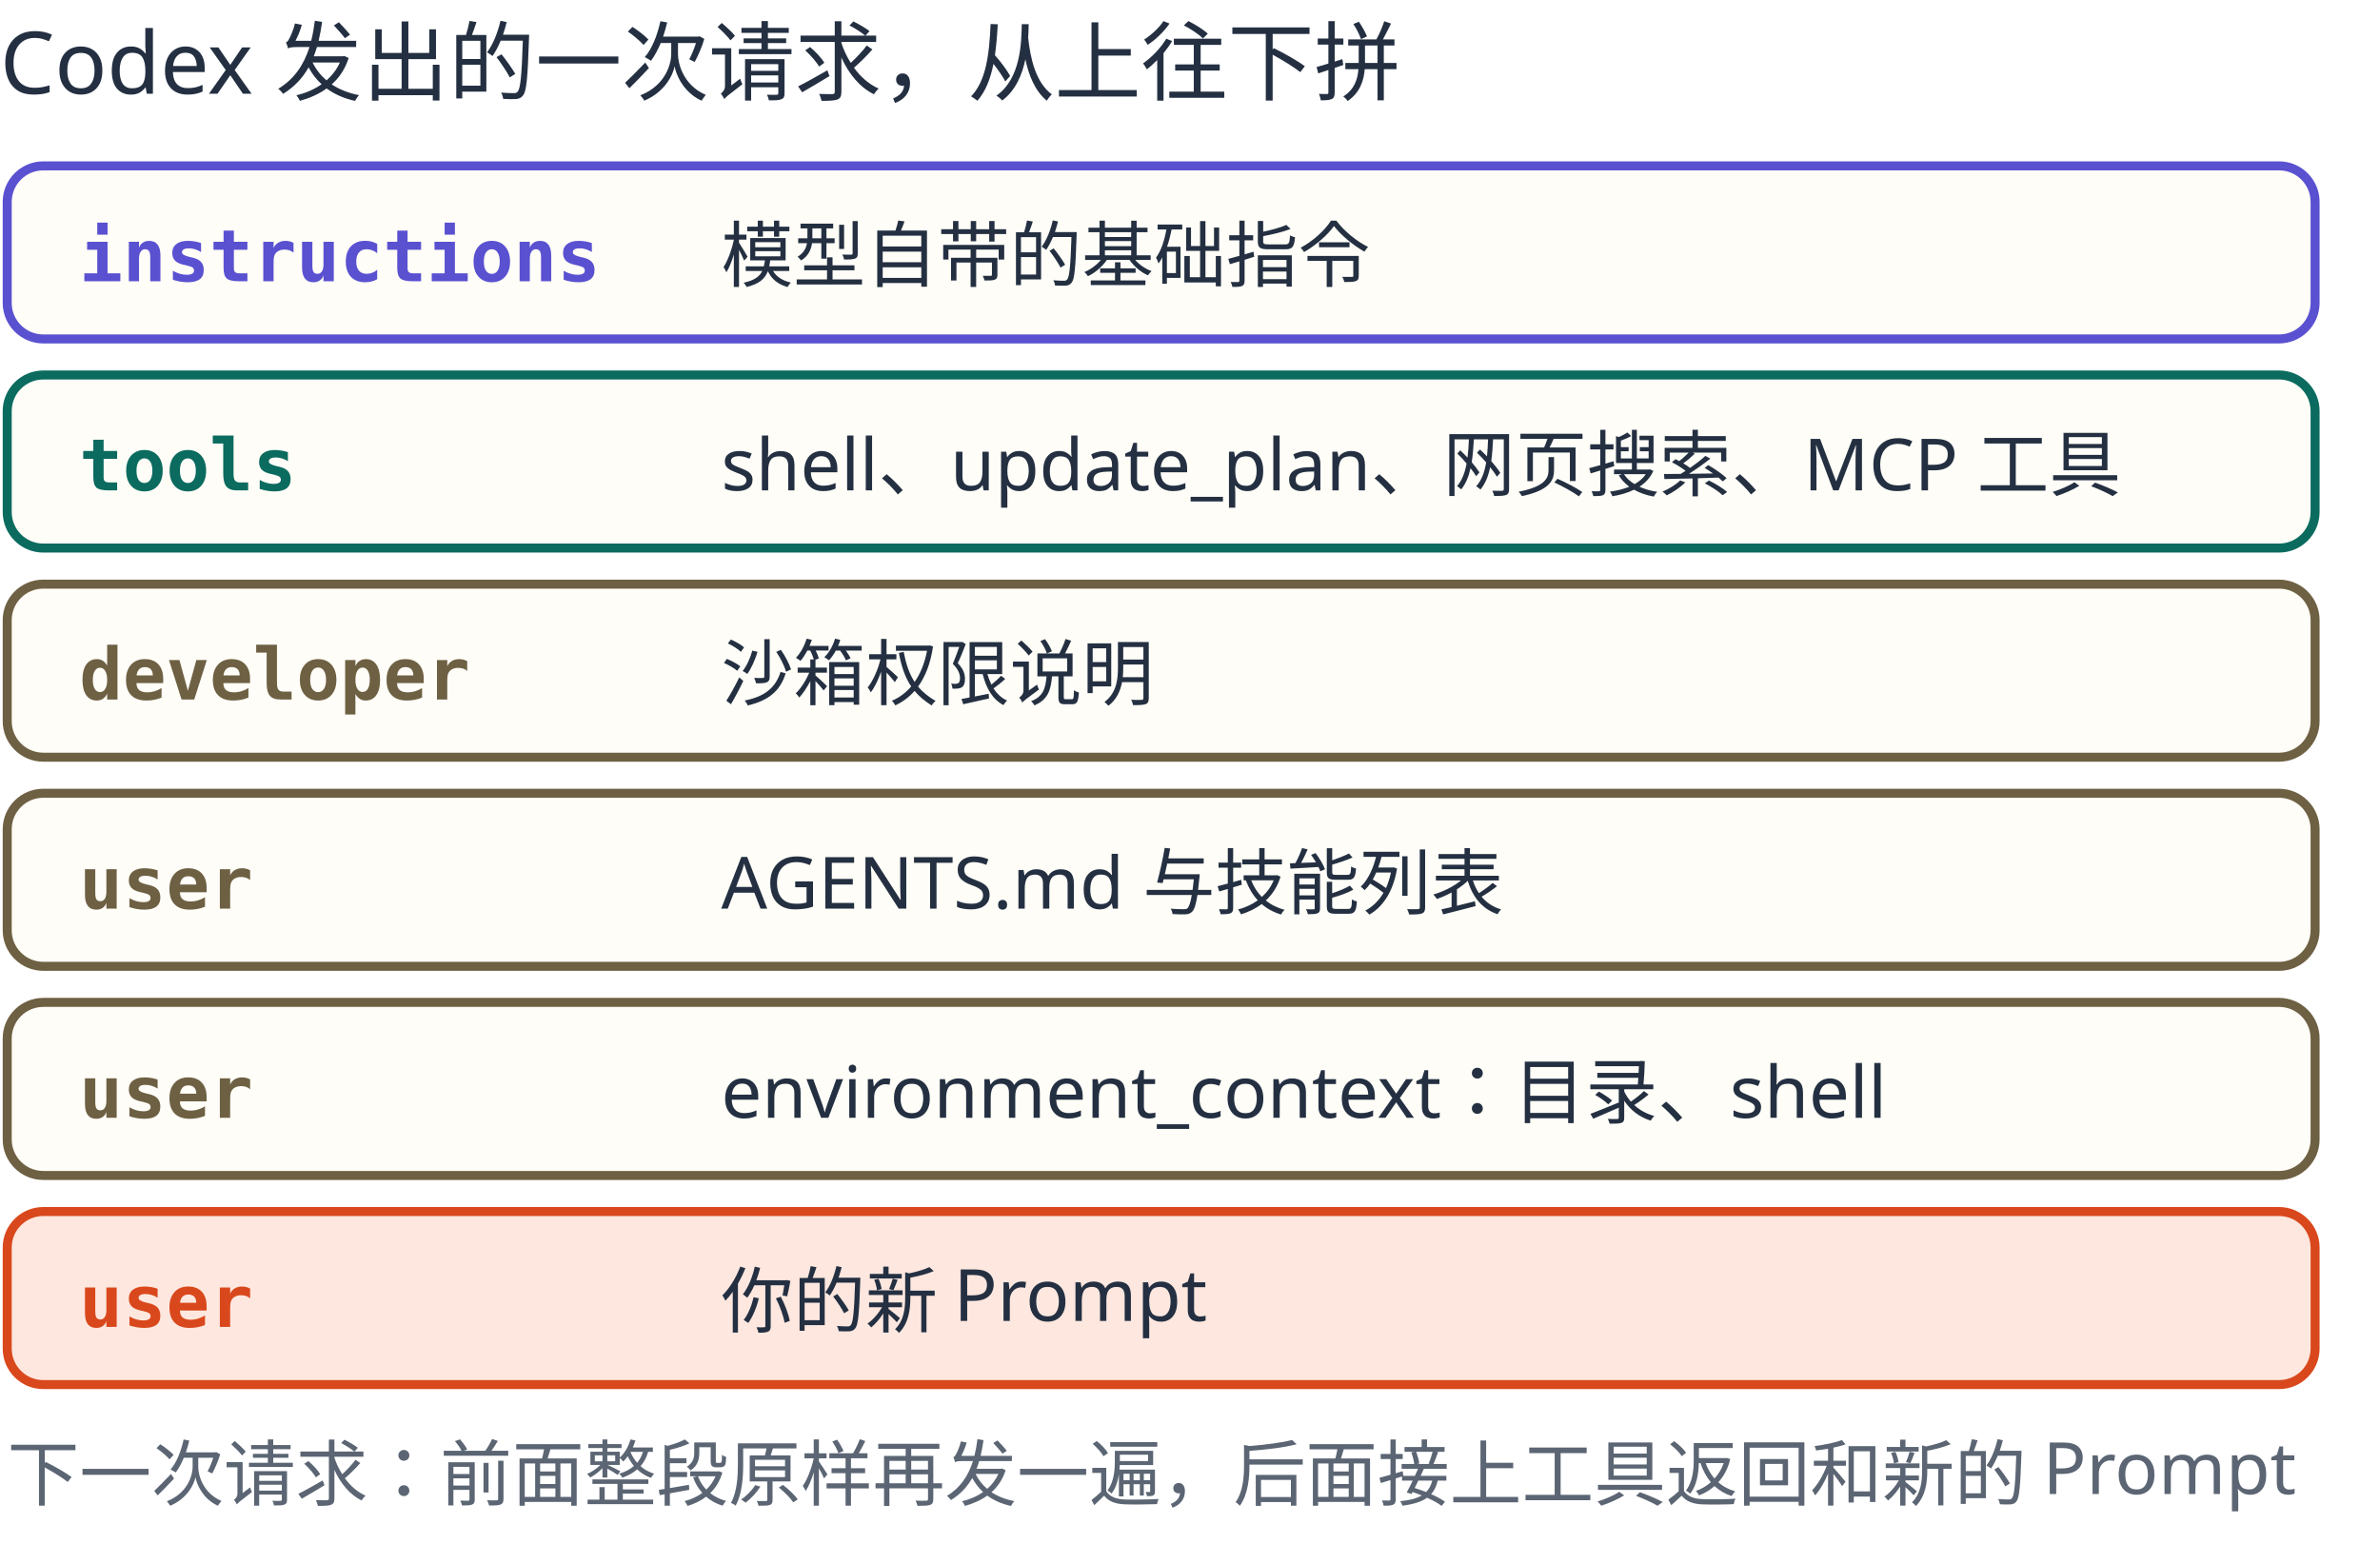
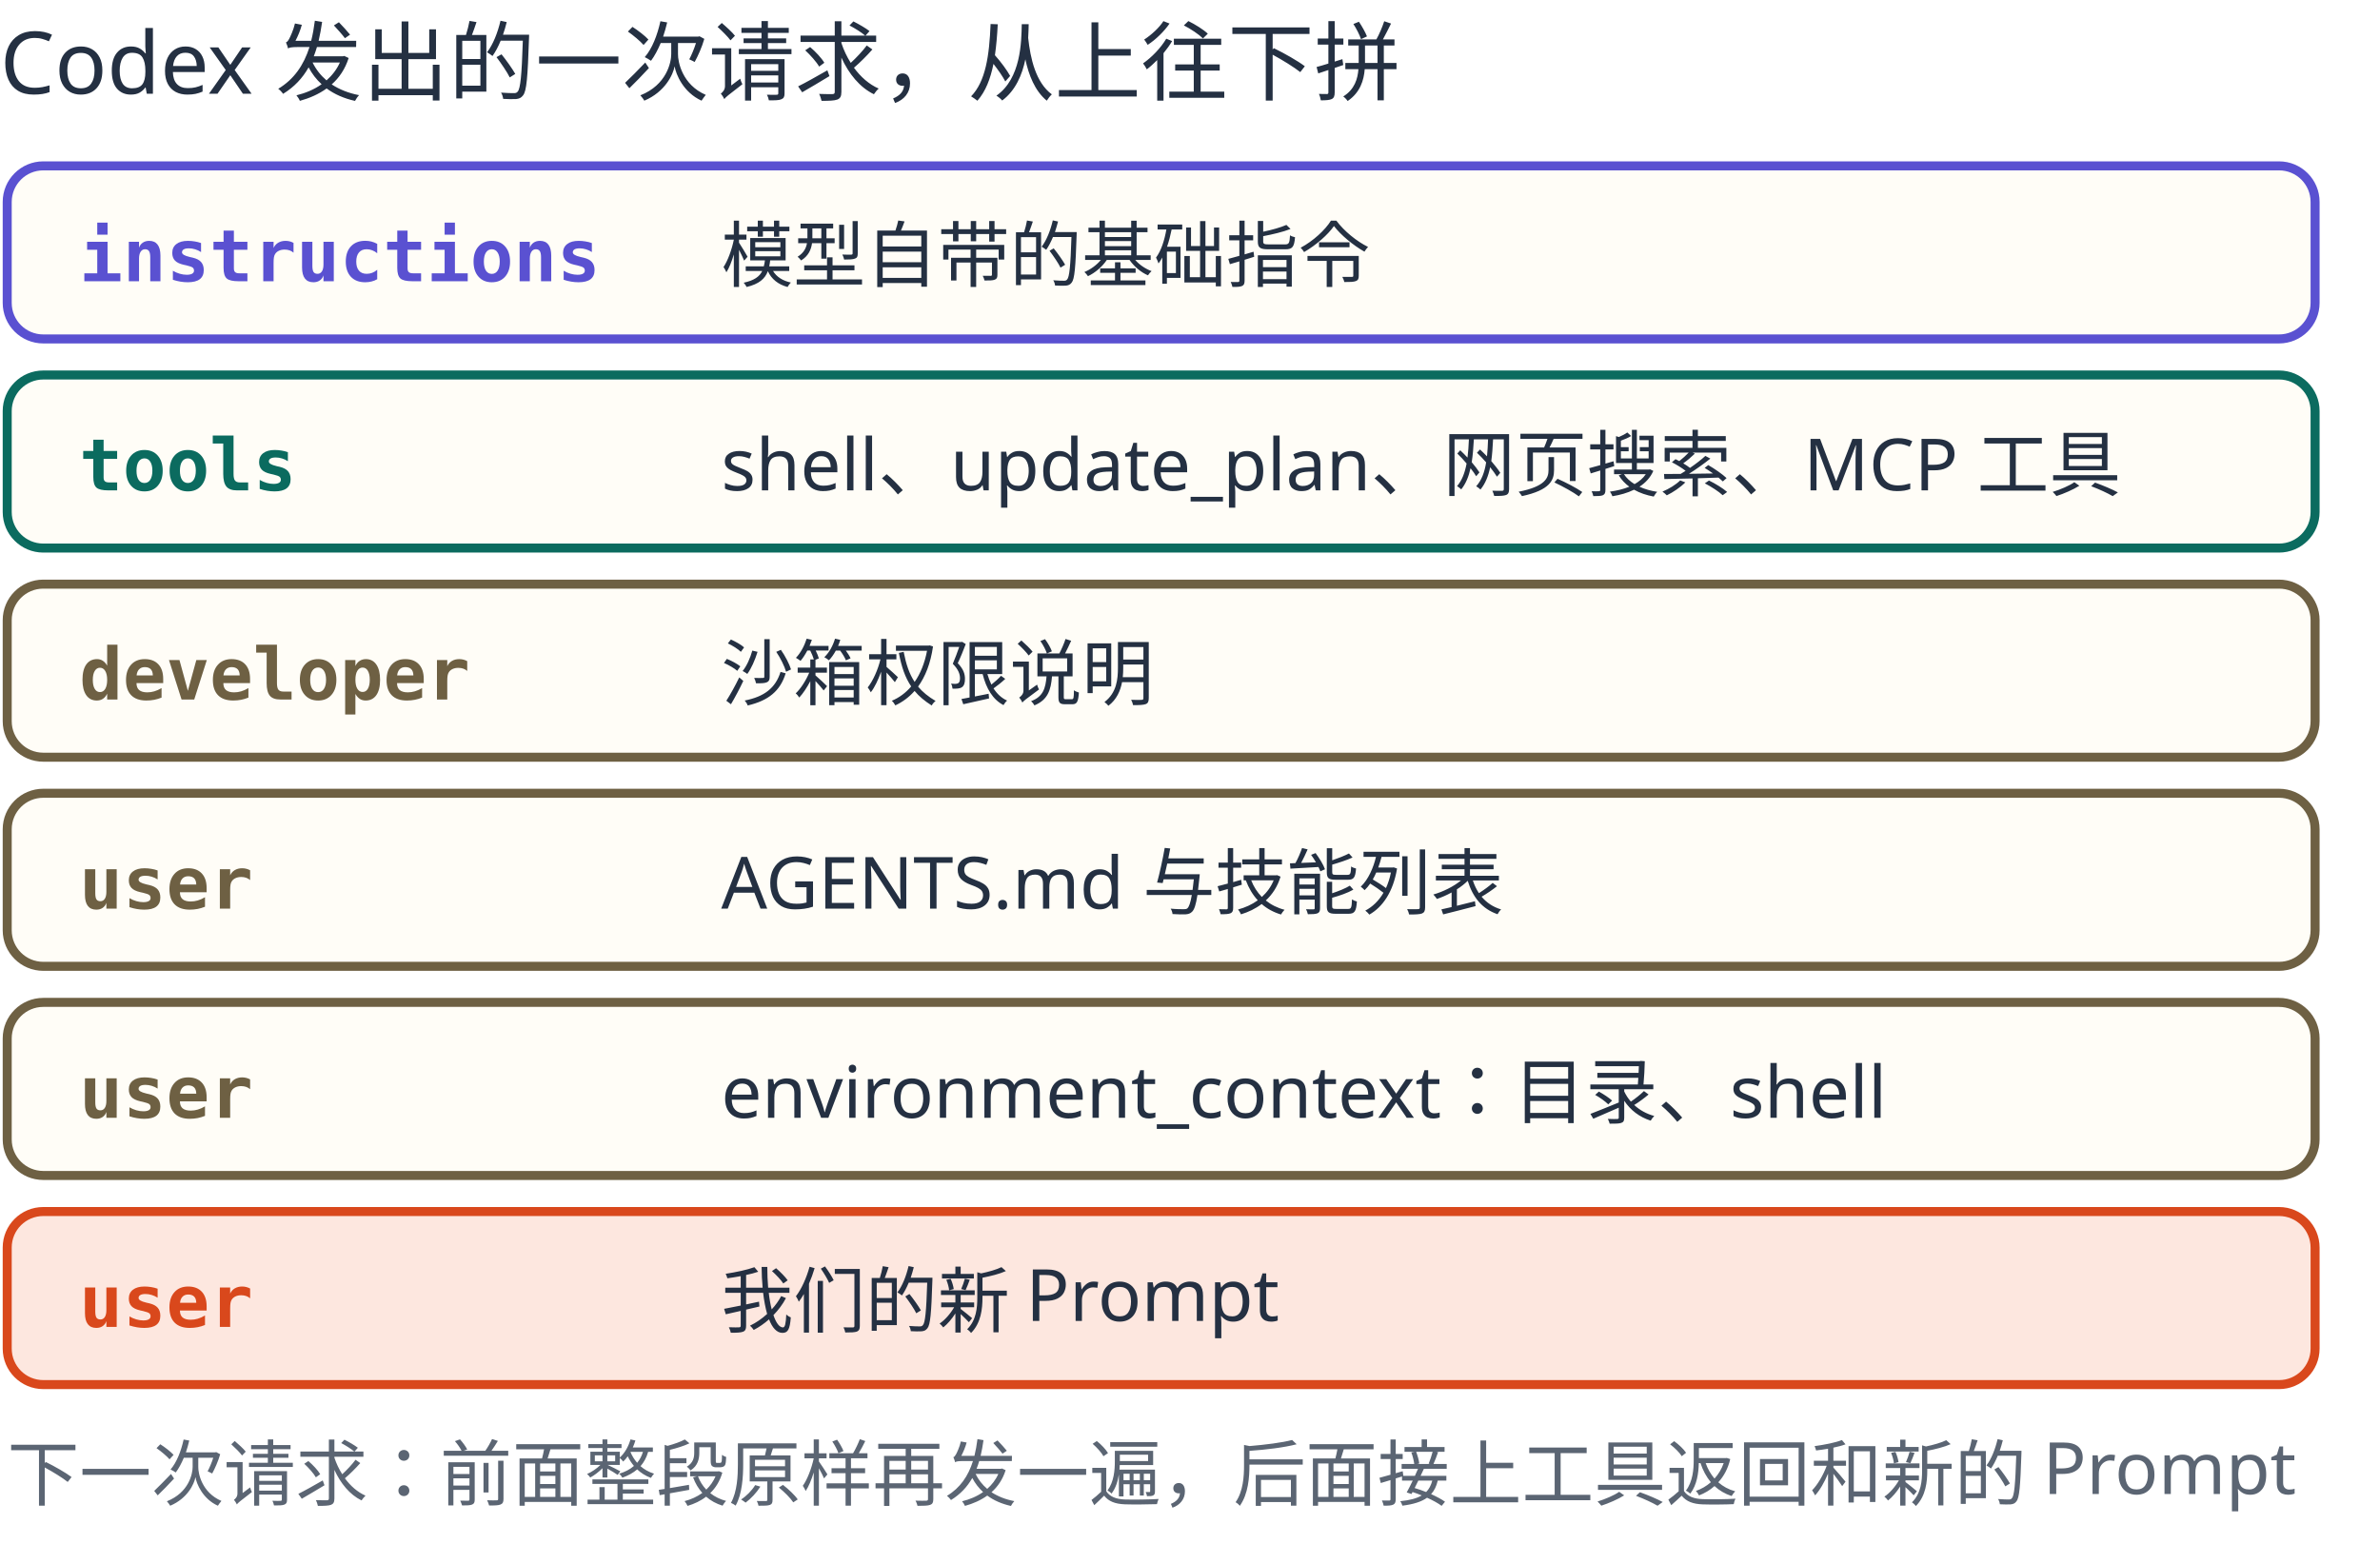
<svg xmlns="http://www.w3.org/2000/svg" class="lesson-diagram" viewBox="0 0 660 428" width="660" height="428">
  <defs>
    <marker id="rd-arrow-openai-codex-request" viewBox="0 0 10 10" refX="9" refY="5" markerWidth="8" markerHeight="8" orient="auto">
      <path d="M0 0L10 5L0 10z" fill="#5B6573" />
    </marker>
  </defs>
  <text x="0" y="26" style="font-family:'Course Title','Course Sans',sans-serif" font-size="24" font-weight="400" fill="#243042" text-anchor="start">Codex 发出的一次请求，从上往下拼</text>
  <rect x="2" y="46" width="640" height="48" rx="10" fill="#FFFDF7" stroke="#5A51D1" stroke-width="2.5" filter="url(#p-rough)" />
  <text x="22" y="78" style="font-family:'Course Mono',monospace" font-size="20" font-weight="700" fill="#5A51D1" text-anchor="start">instructions</text>
  <text x="200" y="78" style="font-family:'Course Sans',sans-serif" font-size="20" font-weight="400" fill="#243042" text-anchor="start">模型自带的基础指令</text>
  <rect x="2" y="104" width="640" height="48" rx="10" fill="#FFFDF7" stroke="#0B6B5F" stroke-width="2.5" filter="url(#p-rough)" />
  <text x="22" y="136" style="font-family:'Course Mono',monospace" font-size="20" font-weight="700" fill="#0B6B5F" text-anchor="start">tools</text>
  <text x="200" y="136" style="font-family:'Course Sans',sans-serif" font-size="20" font-weight="400" fill="#243042" text-anchor="start">shell、update_plan、网页搜索、MCP 工具</text>
  <rect x="2" y="162" width="640" height="48" rx="10" fill="#FFFDF7" stroke="#6E6043" stroke-width="2.5" filter="url(#p-rough)" />
  <text x="22" y="194" style="font-family:'Course Mono',monospace" font-size="20" font-weight="700" fill="#6E6043" text-anchor="start">developer</text>
  <text x="200" y="194" style="font-family:'Course Sans',sans-serif" font-size="20" font-weight="400" fill="#243042" text-anchor="start">沙箱权限说明</text>
  <rect x="2" y="220" width="640" height="48" rx="10" fill="#FFFDF7" stroke="#6E6043" stroke-width="2.5" filter="url(#p-rough)" />
  <text x="22" y="252" style="font-family:'Course Mono',monospace" font-size="20" font-weight="700" fill="#6E6043" text-anchor="start">user</text>
  <text x="200" y="252" style="font-family:'Course Sans',sans-serif" font-size="20" font-weight="400" fill="#243042" text-anchor="start">AGENTS.md 与技能列表</text>
  <rect x="2" y="278" width="640" height="48" rx="10" fill="#FFFDF7" stroke="#6E6043" stroke-width="2.5" filter="url(#p-rough)" />
  <text x="22" y="310" style="font-family:'Course Mono',monospace" font-size="20" font-weight="700" fill="#6E6043" text-anchor="start">user</text>
  <text x="200" y="310" style="font-family:'Course Sans',sans-serif" font-size="20" font-weight="400" fill="#243042" text-anchor="start">environment_context：目录、shell</text>
  <rect x="2" y="336" width="640" height="48" rx="10" fill="#FDE7DF" stroke="#D9481C" stroke-width="2.5" filter="url(#p-rough)" />
  <text x="22" y="368" style="font-family:'Course Mono',monospace" font-size="20" font-weight="700" fill="#D9481C" text-anchor="start">user</text>
-   <text x="200" y="368" style="font-family:'Course Sans',sans-serif" font-size="20" font-weight="400" fill="#243042" text-anchor="start">你的新 Prompt</text>
+   <text x="200" y="368" style="font-family:'Course Sans',sans-serif" font-size="20" font-weight="400" fill="#243042" text-anchor="start">我们的新 Prompt</text>
  <text x="2" y="416" style="font-family:'Course Sans',sans-serif" font-size="20" font-weight="400" fill="#5B6573" text-anchor="start">下一次请求：前面整段原样再发一遍，后面接上工具返回和新的 Prompt</text>
</svg>
